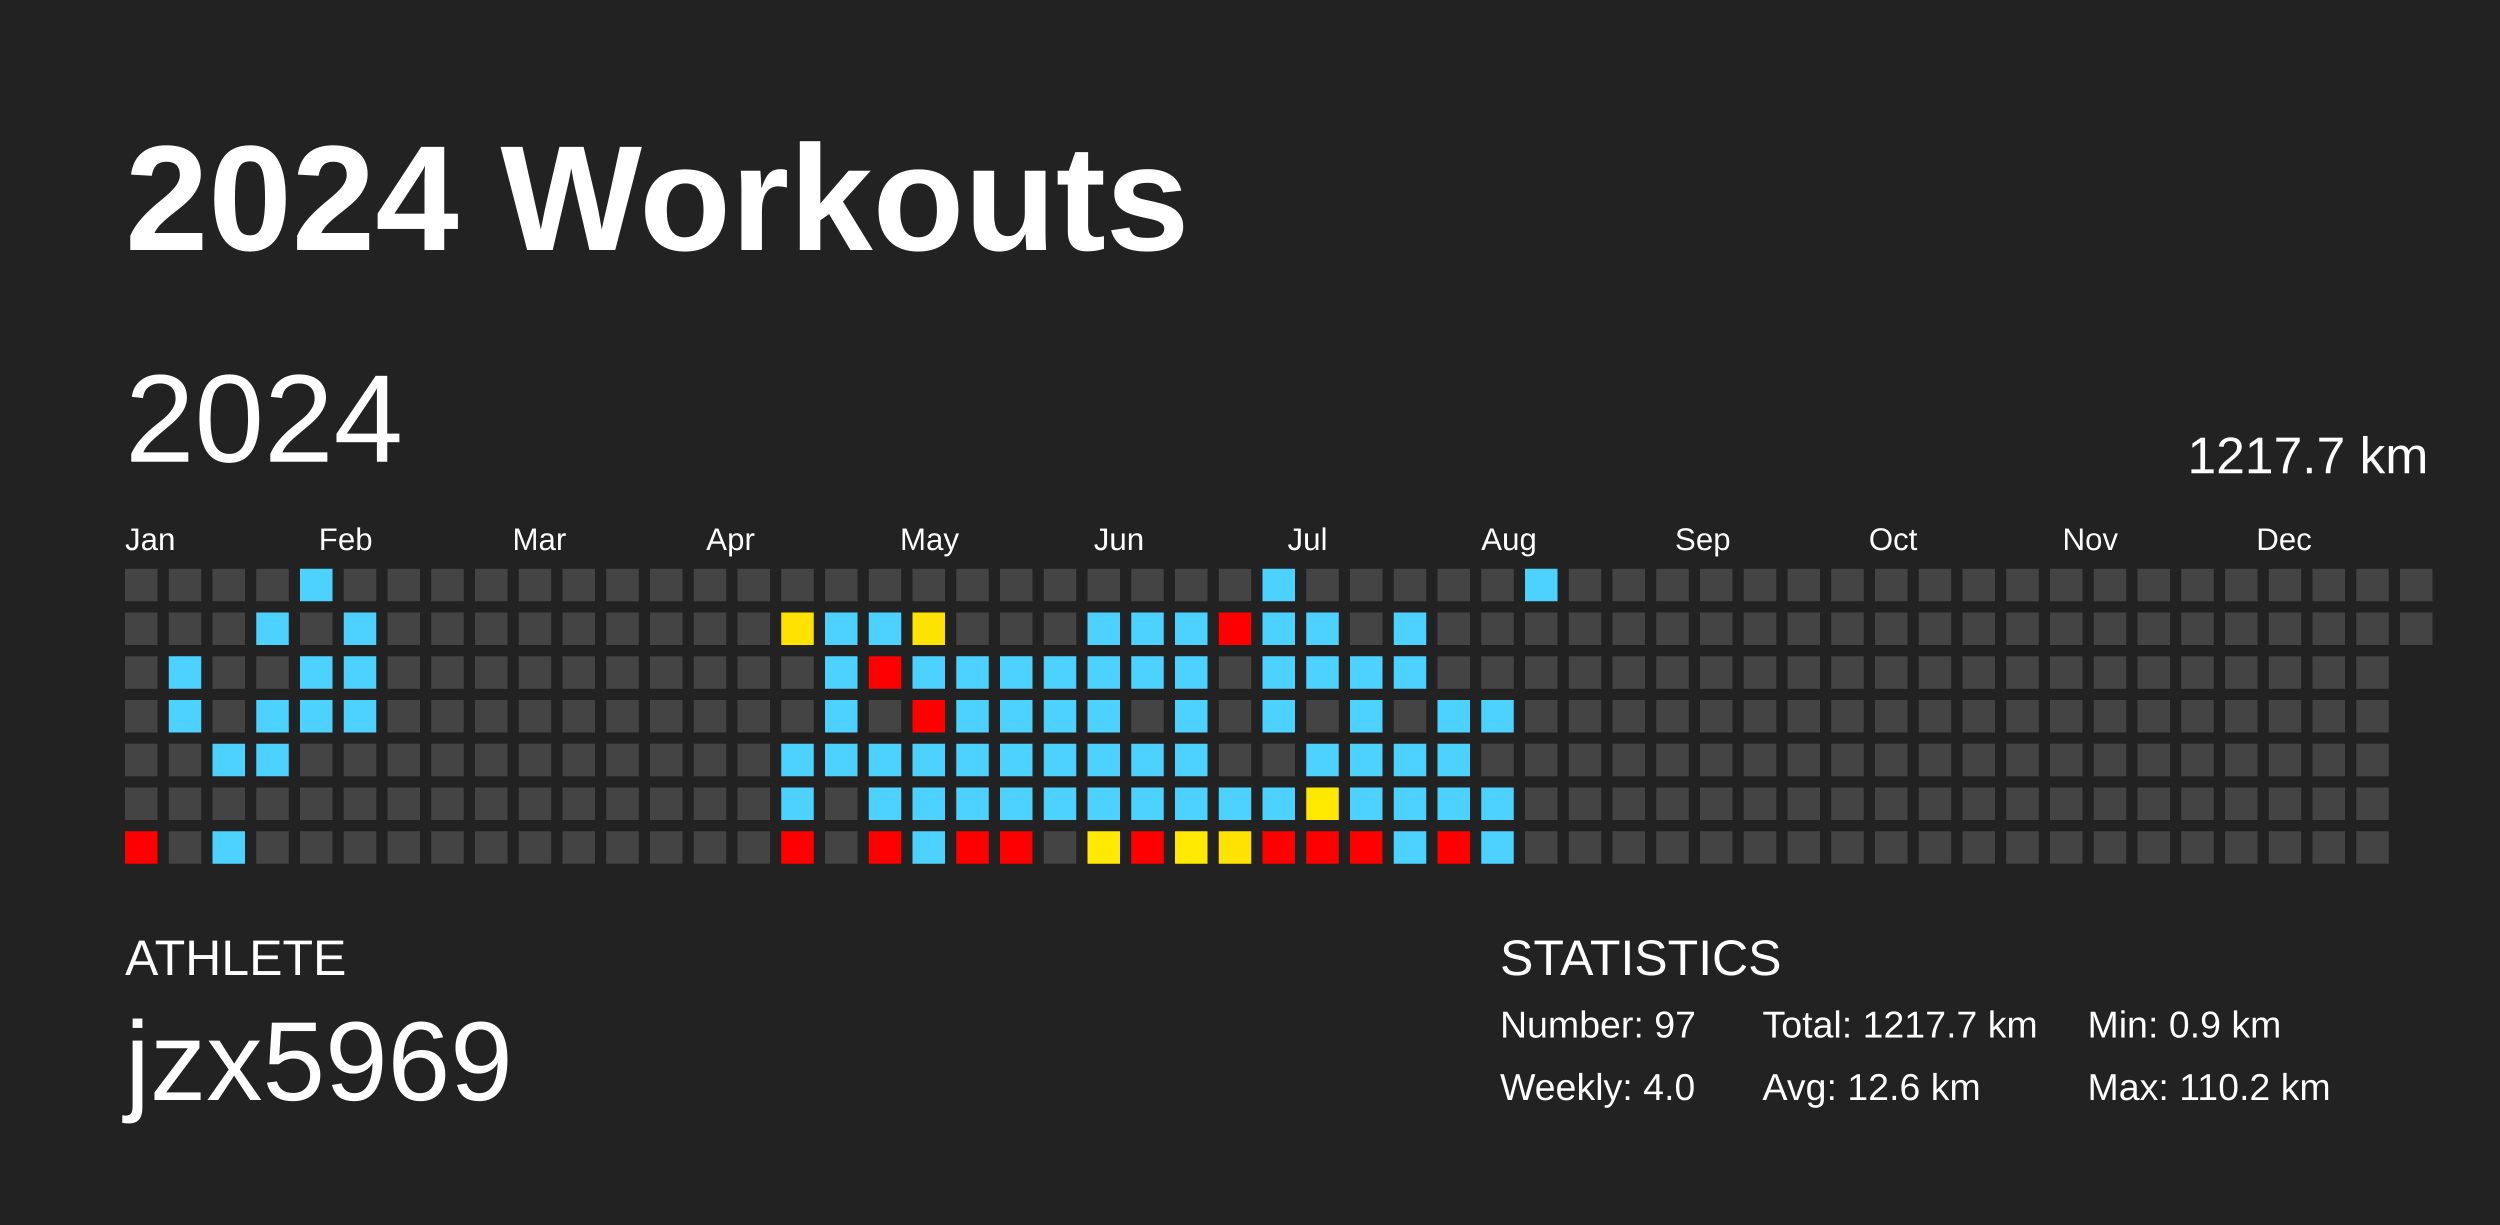
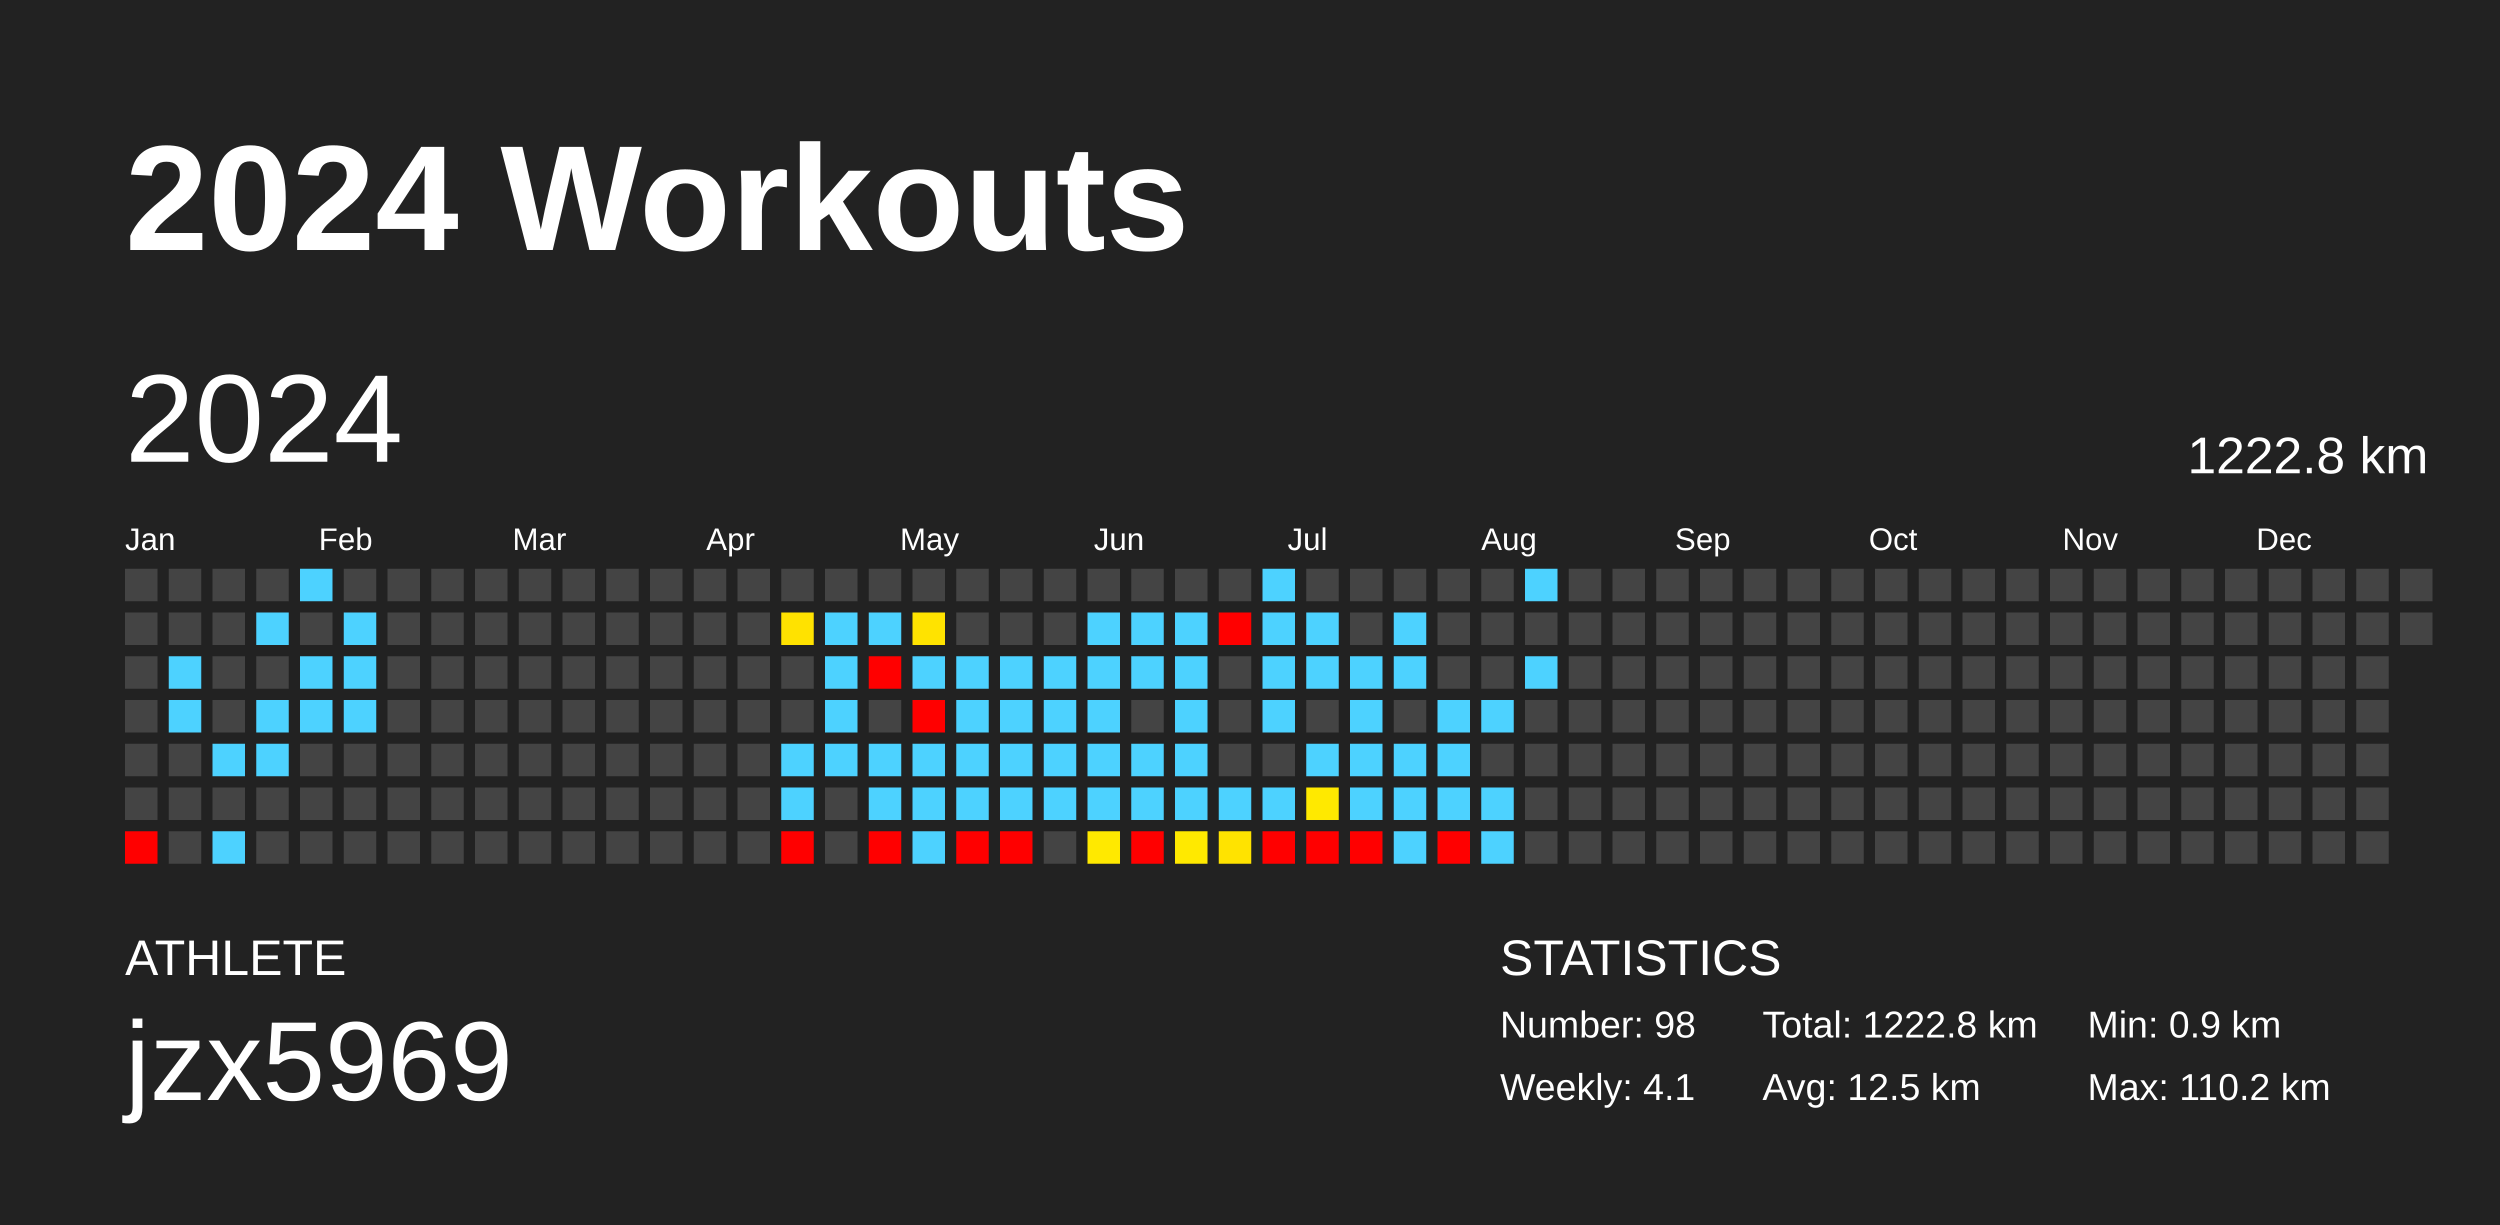
<svg xmlns="http://www.w3.org/2000/svg" baseProfile="full" height="98mm" version="1.1" viewBox="0,0,200,98" width="200mm">
  <defs />
  <rect fill="#222222" height="98" width="200" x="0" y="0" />
  <text fill="#FFFFFF" style="font-size:12px; font-family:Arial; font-weight:bold;" x="10" y="20">2024 Workouts</text>
  <text fill="#FFFFFF" style="font-size:4px; font-family:Arial" x="10" y="78">ATHLETE</text>
  <text fill="#FFFFFF" style="font-size:9px; font-family:Arial" x="10" y="88">jzx5969</text>
  <text fill="#FFFFFF" style="font-size:4px; font-family:Arial" x="120" y="78">STATISTICS</text>
-   <text fill="#FFFFFF" style="font-size:3px; font-family:Arial" x="120" y="83">Number: 97</text>
-   <text fill="#FFFFFF" style="font-size:3px; font-family:Arial" x="120" y="88">Weekly: 4.0</text>
-   <text fill="#FFFFFF" style="font-size:3px; font-family:Arial" x="141" y="83">Total: 1217.7 km</text>
-   <text fill="#FFFFFF" style="font-size:3px; font-family:Arial" x="141" y="88">Avg: 12.6 km</text>
+   <text fill="#FFFFFF" style="font-size:3px; font-family:Arial" x="120" y="83">Number: 98</text>
+   <text fill="#FFFFFF" style="font-size:3px; font-family:Arial" x="120" y="88">Weekly: 4.1</text>
+   <text fill="#FFFFFF" style="font-size:3px; font-family:Arial" x="141" y="83">Total: 1222.8 km</text>
+   <text fill="#FFFFFF" style="font-size:3px; font-family:Arial" x="141" y="88">Avg: 12.5 km</text>
  <text fill="#FFFFFF" style="font-size:3px; font-family:Arial" x="167" y="83">Min: 0.9 km</text>
  <text fill="#FFFFFF" style="font-size:3px; font-family:Arial" x="167" y="88">Max: 110.2 km</text>
  <text dominant-baseline="hanging" fill="#FFFFFF" style="font-size:10.0px; font-family:Arial;" x="10" y="30">2024</text>
-   <text dominant-baseline="hanging" fill="#FFFFFF" style="font-size:4.125px; font-family:Arial;" x="175" y="35">1217.7 km</text>
+   <text dominant-baseline="hanging" fill="#FFFFFF" style="font-size:4.125px; font-family:Arial;" x="175" y="35">1222.8 km</text>
  <text fill="#FFFFFF" style="font-size:2.5px; font-family:Arial" x="10.0" y="44">Jan</text>
  <text fill="#FFFFFF" style="font-size:2.5px; font-family:Arial" x="25.5" y="44">Feb</text>
  <text fill="#FFFFFF" style="font-size:2.5px; font-family:Arial" x="41.0" y="44">Mar</text>
  <text fill="#FFFFFF" style="font-size:2.5px; font-family:Arial" x="56.5" y="44">Apr</text>
  <text fill="#FFFFFF" style="font-size:2.5px; font-family:Arial" x="72.0" y="44">May</text>
  <text fill="#FFFFFF" style="font-size:2.5px; font-family:Arial" x="87.5" y="44">Jun</text>
  <text fill="#FFFFFF" style="font-size:2.5px; font-family:Arial" x="103.0" y="44">Jul</text>
  <text fill="#FFFFFF" style="font-size:2.5px; font-family:Arial" x="118.5" y="44">Aug</text>
  <text fill="#FFFFFF" style="font-size:2.5px; font-family:Arial" x="134.0" y="44">Sep</text>
  <text fill="#FFFFFF" style="font-size:2.5px; font-family:Arial" x="149.5" y="44">Oct</text>
  <text fill="#FFFFFF" style="font-size:2.5px; font-family:Arial" x="165.0" y="44">Nov</text>
  <text fill="#FFFFFF" style="font-size:2.5px; font-family:Arial" x="180.5" y="44">Dec</text>
  <rect fill="#444444" height="2.6" width="2.6" x="10.0" y="45.5" />
  <rect fill="#444444" height="2.6" width="2.6" x="10.0" y="49.0" />
  <rect fill="#444444" height="2.6" width="2.6" x="10.0" y="52.5" />
  <rect fill="#444444" height="2.6" width="2.6" x="10.0" y="56.0" />
  <rect fill="#444444" height="2.6" width="2.6" x="10.0" y="59.5" />
  <rect fill="#444444" height="2.6" width="2.6" x="10.0" y="63.0" />
  <rect fill="red" height="2.6" width="2.6" x="10.0" y="66.5" />
  <rect fill="#444444" height="2.6" width="2.6" x="13.5" y="45.5" />
  <rect fill="#444444" height="2.6" width="2.6" x="13.5" y="49.0" />
  <rect fill="#4dd2ff" height="2.6" width="2.6" x="13.5" y="52.5" />
  <rect fill="#4dd2ff" height="2.6" width="2.6" x="13.5" y="56.0" />
  <rect fill="#444444" height="2.6" width="2.6" x="13.5" y="59.5" />
  <rect fill="#444444" height="2.6" width="2.6" x="13.5" y="63.0" />
  <rect fill="#444444" height="2.6" width="2.6" x="13.5" y="66.5" />
  <rect fill="#444444" height="2.6" width="2.6" x="17.0" y="45.5" />
  <rect fill="#444444" height="2.6" width="2.6" x="17.0" y="49.0" />
  <rect fill="#444444" height="2.6" width="2.6" x="17.0" y="52.5" />
  <rect fill="#444444" height="2.6" width="2.6" x="17.0" y="56.0" />
  <rect fill="#4dd2ff" height="2.6" width="2.6" x="17.0" y="59.5" />
  <rect fill="#444444" height="2.6" width="2.6" x="17.0" y="63.0" />
  <rect fill="#4dd2ff" height="2.6" width="2.6" x="17.0" y="66.5" />
  <rect fill="#444444" height="2.6" width="2.6" x="20.5" y="45.5" />
  <rect fill="#4dd2ff" height="2.6" width="2.6" x="20.5" y="49.0" />
  <rect fill="#444444" height="2.6" width="2.6" x="20.5" y="52.5" />
  <rect fill="#4dd2ff" height="2.6" width="2.6" x="20.5" y="56.0" />
  <rect fill="#4dd2ff" height="2.6" width="2.6" x="20.5" y="59.5" />
  <rect fill="#444444" height="2.6" width="2.6" x="20.5" y="63.0" />
  <rect fill="#444444" height="2.6" width="2.6" x="20.5" y="66.5" />
  <rect fill="#4dd2ff" height="2.6" width="2.6" x="24.0" y="45.5" />
  <rect fill="#444444" height="2.6" width="2.6" x="24.0" y="49.0" />
  <rect fill="#4dd2ff" height="2.6" width="2.6" x="24.0" y="52.5" />
  <rect fill="#4dd2ff" height="2.6" width="2.6" x="24.0" y="56.0" />
  <rect fill="#444444" height="2.6" width="2.6" x="24.0" y="59.5" />
  <rect fill="#444444" height="2.6" width="2.6" x="24.0" y="63.0" />
  <rect fill="#444444" height="2.6" width="2.6" x="24.0" y="66.5" />
  <rect fill="#444444" height="2.6" width="2.6" x="27.5" y="45.5" />
  <rect fill="#4dd2ff" height="2.6" width="2.6" x="27.5" y="49.0" />
  <rect fill="#4dd2ff" height="2.6" width="2.6" x="27.5" y="52.5" />
  <rect fill="#4dd2ff" height="2.6" width="2.6" x="27.5" y="56.0" />
  <rect fill="#444444" height="2.6" width="2.6" x="27.5" y="59.5" />
  <rect fill="#444444" height="2.6" width="2.6" x="27.5" y="63.0" />
  <rect fill="#444444" height="2.6" width="2.6" x="27.5" y="66.5" />
  <rect fill="#444444" height="2.6" width="2.6" x="31.0" y="45.5" />
  <rect fill="#444444" height="2.6" width="2.6" x="31.0" y="49.0" />
  <rect fill="#444444" height="2.6" width="2.6" x="31.0" y="52.5" />
  <rect fill="#444444" height="2.6" width="2.6" x="31.0" y="56.0" />
  <rect fill="#444444" height="2.6" width="2.6" x="31.0" y="59.5" />
  <rect fill="#444444" height="2.6" width="2.6" x="31.0" y="63.0" />
  <rect fill="#444444" height="2.6" width="2.6" x="31.0" y="66.5" />
  <rect fill="#444444" height="2.6" width="2.6" x="34.5" y="45.5" />
  <rect fill="#444444" height="2.6" width="2.6" x="34.5" y="49.0" />
  <rect fill="#444444" height="2.6" width="2.6" x="34.5" y="52.5" />
  <rect fill="#444444" height="2.6" width="2.6" x="34.5" y="56.0" />
  <rect fill="#444444" height="2.6" width="2.6" x="34.5" y="59.5" />
  <rect fill="#444444" height="2.6" width="2.6" x="34.5" y="63.0" />
  <rect fill="#444444" height="2.6" width="2.6" x="34.5" y="66.5" />
  <rect fill="#444444" height="2.6" width="2.6" x="38.0" y="45.5" />
  <rect fill="#444444" height="2.6" width="2.6" x="38.0" y="49.0" />
  <rect fill="#444444" height="2.6" width="2.6" x="38.0" y="52.5" />
  <rect fill="#444444" height="2.6" width="2.6" x="38.0" y="56.0" />
  <rect fill="#444444" height="2.6" width="2.6" x="38.0" y="59.5" />
  <rect fill="#444444" height="2.6" width="2.6" x="38.0" y="63.0" />
  <rect fill="#444444" height="2.6" width="2.6" x="38.0" y="66.5" />
  <rect fill="#444444" height="2.6" width="2.6" x="41.5" y="45.5" />
  <rect fill="#444444" height="2.6" width="2.6" x="41.5" y="49.0" />
  <rect fill="#444444" height="2.6" width="2.6" x="41.5" y="52.5" />
  <rect fill="#444444" height="2.6" width="2.6" x="41.5" y="56.0" />
  <rect fill="#444444" height="2.6" width="2.6" x="41.5" y="59.5" />
  <rect fill="#444444" height="2.6" width="2.6" x="41.5" y="63.0" />
  <rect fill="#444444" height="2.6" width="2.6" x="41.5" y="66.5" />
  <rect fill="#444444" height="2.6" width="2.6" x="45.0" y="45.5" />
  <rect fill="#444444" height="2.6" width="2.6" x="45.0" y="49.0" />
  <rect fill="#444444" height="2.6" width="2.6" x="45.0" y="52.5" />
  <rect fill="#444444" height="2.6" width="2.6" x="45.0" y="56.0" />
  <rect fill="#444444" height="2.6" width="2.6" x="45.0" y="59.5" />
  <rect fill="#444444" height="2.6" width="2.6" x="45.0" y="63.0" />
  <rect fill="#444444" height="2.6" width="2.6" x="45.0" y="66.5" />
  <rect fill="#444444" height="2.6" width="2.6" x="48.5" y="45.5" />
  <rect fill="#444444" height="2.6" width="2.6" x="48.5" y="49.0" />
  <rect fill="#444444" height="2.6" width="2.6" x="48.5" y="52.5" />
  <rect fill="#444444" height="2.6" width="2.6" x="48.5" y="56.0" />
  <rect fill="#444444" height="2.6" width="2.6" x="48.5" y="59.5" />
  <rect fill="#444444" height="2.6" width="2.6" x="48.5" y="63.0" />
  <rect fill="#444444" height="2.6" width="2.6" x="48.5" y="66.5" />
  <rect fill="#444444" height="2.6" width="2.6" x="52.0" y="45.5" />
  <rect fill="#444444" height="2.6" width="2.6" x="52.0" y="49.0" />
  <rect fill="#444444" height="2.6" width="2.6" x="52.0" y="52.5" />
  <rect fill="#444444" height="2.6" width="2.6" x="52.0" y="56.0" />
  <rect fill="#444444" height="2.6" width="2.6" x="52.0" y="59.5" />
  <rect fill="#444444" height="2.6" width="2.6" x="52.0" y="63.0" />
  <rect fill="#444444" height="2.6" width="2.6" x="52.0" y="66.5" />
  <rect fill="#444444" height="2.6" width="2.6" x="55.5" y="45.5" />
  <rect fill="#444444" height="2.6" width="2.6" x="55.5" y="49.0" />
  <rect fill="#444444" height="2.6" width="2.6" x="55.5" y="52.5" />
  <rect fill="#444444" height="2.6" width="2.6" x="55.5" y="56.0" />
  <rect fill="#444444" height="2.6" width="2.6" x="55.5" y="59.5" />
  <rect fill="#444444" height="2.6" width="2.6" x="55.5" y="63.0" />
  <rect fill="#444444" height="2.6" width="2.6" x="55.5" y="66.5" />
  <rect fill="#444444" height="2.6" width="2.6" x="59.0" y="45.5" />
  <rect fill="#444444" height="2.6" width="2.6" x="59.0" y="49.0" />
  <rect fill="#444444" height="2.6" width="2.6" x="59.0" y="52.5" />
  <rect fill="#444444" height="2.6" width="2.6" x="59.0" y="56.0" />
  <rect fill="#444444" height="2.6" width="2.6" x="59.0" y="59.5" />
  <rect fill="#444444" height="2.6" width="2.6" x="59.0" y="63.0" />
  <rect fill="#444444" height="2.6" width="2.6" x="59.0" y="66.5" />
  <rect fill="#444444" height="2.6" width="2.6" x="62.5" y="45.5" />
  <rect fill="#ffe200" height="2.6" width="2.6" x="62.5" y="49.0" />
  <rect fill="#444444" height="2.6" width="2.6" x="62.5" y="52.5" />
  <rect fill="#444444" height="2.6" width="2.6" x="62.5" y="56.0" />
  <rect fill="#4dd2ff" height="2.6" width="2.6" x="62.5" y="59.5" />
  <rect fill="#4dd2ff" height="2.6" width="2.6" x="62.5" y="63.0" />
  <rect fill="red" height="2.6" width="2.6" x="62.5" y="66.5" />
  <rect fill="#444444" height="2.6" width="2.6" x="66.0" y="45.5" />
  <rect fill="#4dd2ff" height="2.6" width="2.6" x="66.0" y="49.0" />
  <rect fill="#4dd2ff" height="2.6" width="2.6" x="66.0" y="52.5" />
  <rect fill="#4dd2ff" height="2.6" width="2.6" x="66.0" y="56.0" />
  <rect fill="#4dd2ff" height="2.6" width="2.6" x="66.0" y="59.5" />
  <rect fill="#444444" height="2.6" width="2.6" x="66.0" y="63.0" />
  <rect fill="#444444" height="2.6" width="2.6" x="66.0" y="66.5" />
  <rect fill="#444444" height="2.6" width="2.6" x="69.5" y="45.5" />
  <rect fill="#4dd2ff" height="2.6" width="2.6" x="69.5" y="49.0" />
  <rect fill="red" height="2.6" width="2.6" x="69.5" y="52.5" />
  <rect fill="#444444" height="2.6" width="2.6" x="69.5" y="56.0" />
  <rect fill="#4dd2ff" height="2.6" width="2.6" x="69.5" y="59.5" />
  <rect fill="#4dd2ff" height="2.6" width="2.6" x="69.5" y="63.0" />
  <rect fill="red" height="2.6" width="2.6" x="69.5" y="66.5" />
  <rect fill="#444444" height="2.6" width="2.6" x="73.0" y="45.5" />
  <rect fill="#ffe300" height="2.6" width="2.6" x="73.0" y="49.0" />
  <rect fill="#4dd2ff" height="2.6" width="2.6" x="73.0" y="52.5" />
  <rect fill="red" height="2.6" width="2.6" x="73.0" y="56.0" />
  <rect fill="#4dd2ff" height="2.6" width="2.6" x="73.0" y="59.5" />
  <rect fill="#4dd2ff" height="2.6" width="2.6" x="73.0" y="63.0" />
  <rect fill="#4dd2ff" height="2.6" width="2.6" x="73.0" y="66.5" />
  <rect fill="#444444" height="2.6" width="2.6" x="76.5" y="45.5" />
  <rect fill="#444444" height="2.6" width="2.6" x="76.5" y="49.0" />
  <rect fill="#4dd2ff" height="2.6" width="2.6" x="76.5" y="52.5" />
  <rect fill="#4dd2ff" height="2.6" width="2.6" x="76.5" y="56.0" />
  <rect fill="#4dd2ff" height="2.6" width="2.6" x="76.5" y="59.5" />
  <rect fill="#4dd2ff" height="2.6" width="2.6" x="76.5" y="63.0" />
  <rect fill="red" height="2.6" width="2.6" x="76.5" y="66.5" />
  <rect fill="#444444" height="2.6" width="2.6" x="80.0" y="45.5" />
  <rect fill="#444444" height="2.6" width="2.6" x="80.0" y="49.0" />
  <rect fill="#4dd2ff" height="2.6" width="2.6" x="80.0" y="52.5" />
  <rect fill="#4dd2ff" height="2.6" width="2.6" x="80.0" y="56.0" />
  <rect fill="#4dd2ff" height="2.6" width="2.6" x="80.0" y="59.5" />
  <rect fill="#4dd2ff" height="2.6" width="2.6" x="80.0" y="63.0" />
  <rect fill="red" height="2.6" width="2.6" x="80.0" y="66.5" />
  <rect fill="#444444" height="2.6" width="2.6" x="83.5" y="45.5" />
  <rect fill="#444444" height="2.6" width="2.6" x="83.5" y="49.0" />
  <rect fill="#4dd2ff" height="2.6" width="2.6" x="83.5" y="52.5" />
  <rect fill="#4dd2ff" height="2.6" width="2.6" x="83.5" y="56.0" />
  <rect fill="#4dd2ff" height="2.6" width="2.6" x="83.5" y="59.5" />
  <rect fill="#4dd2ff" height="2.6" width="2.6" x="83.5" y="63.0" />
  <rect fill="#444444" height="2.6" width="2.6" x="83.5" y="66.5" />
  <rect fill="#444444" height="2.6" width="2.6" x="87.0" y="45.5" />
  <rect fill="#4dd2ff" height="2.6" width="2.6" x="87.0" y="49.0" />
  <rect fill="#4dd2ff" height="2.6" width="2.6" x="87.0" y="52.5" />
  <rect fill="#4dd2ff" height="2.6" width="2.6" x="87.0" y="56.0" />
  <rect fill="#4dd2ff" height="2.6" width="2.6" x="87.0" y="59.5" />
  <rect fill="#4dd2ff" height="2.6" width="2.6" x="87.0" y="63.0" />
  <rect fill="#ffe900" height="2.6" width="2.6" x="87.0" y="66.5" />
  <rect fill="#444444" height="2.6" width="2.6" x="90.5" y="45.5" />
  <rect fill="#4dd2ff" height="2.6" width="2.6" x="90.5" y="49.0" />
  <rect fill="#4dd2ff" height="2.6" width="2.6" x="90.5" y="52.5" />
  <rect fill="#444444" height="2.6" width="2.6" x="90.5" y="56.0" />
  <rect fill="#4dd2ff" height="2.6" width="2.6" x="90.5" y="59.5" />
  <rect fill="#4dd2ff" height="2.6" width="2.6" x="90.5" y="63.0" />
  <rect fill="red" height="2.6" width="2.6" x="90.5" y="66.5" />
  <rect fill="#444444" height="2.6" width="2.6" x="94.0" y="45.5" />
  <rect fill="#4dd2ff" height="2.6" width="2.6" x="94.0" y="49.0" />
  <rect fill="#4dd2ff" height="2.6" width="2.6" x="94.0" y="52.5" />
  <rect fill="#4dd2ff" height="2.6" width="2.6" x="94.0" y="56.0" />
  <rect fill="#4dd2ff" height="2.6" width="2.6" x="94.0" y="59.5" />
  <rect fill="#4dd2ff" height="2.6" width="2.6" x="94.0" y="63.0" />
  <rect fill="#ffe900" height="2.6" width="2.6" x="94.0" y="66.5" />
  <rect fill="#444444" height="2.6" width="2.6" x="97.5" y="45.5" />
  <rect fill="red" height="2.6" width="2.6" x="97.5" y="49.0" />
  <rect fill="#444444" height="2.6" width="2.6" x="97.5" y="52.5" />
  <rect fill="#444444" height="2.6" width="2.6" x="97.5" y="56.0" />
  <rect fill="#444444" height="2.6" width="2.6" x="97.5" y="59.5" />
  <rect fill="#4dd2ff" height="2.6" width="2.6" x="97.5" y="63.0" />
  <rect fill="#ffe300" height="2.6" width="2.6" x="97.5" y="66.5" />
  <rect fill="#4dd2ff" height="2.6" width="2.6" x="101.0" y="45.5" />
  <rect fill="#4dd2ff" height="2.6" width="2.6" x="101.0" y="49.0" />
  <rect fill="#4dd2ff" height="2.6" width="2.6" x="101.0" y="52.5" />
  <rect fill="#4dd2ff" height="2.6" width="2.6" x="101.0" y="56.0" />
  <rect fill="#444444" height="2.6" width="2.6" x="101.0" y="59.5" />
  <rect fill="#4dd2ff" height="2.6" width="2.6" x="101.0" y="63.0" />
  <rect fill="red" height="2.6" width="2.6" x="101.0" y="66.5" />
  <rect fill="#444444" height="2.6" width="2.6" x="104.5" y="45.5" />
  <rect fill="#4dd2ff" height="2.6" width="2.6" x="104.5" y="49.0" />
  <rect fill="#4dd2ff" height="2.6" width="2.6" x="104.5" y="52.5" />
  <rect fill="#444444" height="2.6" width="2.6" x="104.5" y="56.0" />
  <rect fill="#4dd2ff" height="2.6" width="2.6" x="104.5" y="59.5" />
  <rect fill="#ffe900" height="2.6" width="2.6" x="104.5" y="63.0" />
  <rect fill="red" height="2.6" width="2.6" x="104.5" y="66.5" />
  <rect fill="#444444" height="2.6" width="2.6" x="108.0" y="45.5" />
  <rect fill="#444444" height="2.6" width="2.6" x="108.0" y="49.0" />
  <rect fill="#4dd2ff" height="2.6" width="2.6" x="108.0" y="52.5" />
  <rect fill="#4dd2ff" height="2.6" width="2.6" x="108.0" y="56.0" />
  <rect fill="#4dd2ff" height="2.6" width="2.6" x="108.0" y="59.5" />
  <rect fill="#4dd2ff" height="2.6" width="2.6" x="108.0" y="63.0" />
  <rect fill="red" height="2.6" width="2.6" x="108.0" y="66.5" />
  <rect fill="#444444" height="2.6" width="2.6" x="111.5" y="45.5" />
  <rect fill="#4dd2ff" height="2.6" width="2.6" x="111.5" y="49.0" />
  <rect fill="#4dd2ff" height="2.6" width="2.6" x="111.5" y="52.5" />
  <rect fill="#444444" height="2.6" width="2.6" x="111.5" y="56.0" />
  <rect fill="#4dd2ff" height="2.6" width="2.6" x="111.5" y="59.5" />
  <rect fill="#4dd2ff" height="2.6" width="2.6" x="111.5" y="63.0" />
  <rect fill="#4dd2ff" height="2.6" width="2.6" x="111.5" y="66.5" />
  <rect fill="#444444" height="2.6" width="2.6" x="115.0" y="45.5" />
  <rect fill="#444444" height="2.6" width="2.6" x="115.0" y="49.0" />
  <rect fill="#444444" height="2.6" width="2.6" x="115.0" y="52.5" />
  <rect fill="#4dd2ff" height="2.6" width="2.6" x="115.0" y="56.0" />
  <rect fill="#4dd2ff" height="2.6" width="2.6" x="115.0" y="59.5" />
  <rect fill="#4dd2ff" height="2.6" width="2.6" x="115.0" y="63.0" />
  <rect fill="red" height="2.6" width="2.6" x="115.0" y="66.5" />
  <rect fill="#444444" height="2.6" width="2.6" x="118.5" y="45.5" />
  <rect fill="#444444" height="2.6" width="2.6" x="118.5" y="49.0" />
  <rect fill="#444444" height="2.6" width="2.6" x="118.5" y="52.5" />
  <rect fill="#4dd2ff" height="2.6" width="2.6" x="118.5" y="56.0" />
  <rect fill="#444444" height="2.6" width="2.6" x="118.5" y="59.5" />
  <rect fill="#4dd2ff" height="2.6" width="2.6" x="118.5" y="63.0" />
  <rect fill="#4dd2ff" height="2.6" width="2.6" x="118.5" y="66.5" />
  <rect fill="#4dd2ff" height="2.6" width="2.6" x="122.0" y="45.5" />
  <rect fill="#444444" height="2.6" width="2.6" x="122.0" y="49.0" />
-   <rect fill="#444444" height="2.6" width="2.6" x="122.0" y="52.5" />
+   <rect fill="#4dd2ff" height="2.6" width="2.6" x="122.0" y="52.5" />
  <rect fill="#444444" height="2.6" width="2.6" x="122.0" y="56.0" />
  <rect fill="#444444" height="2.6" width="2.6" x="122.0" y="59.5" />
  <rect fill="#444444" height="2.6" width="2.6" x="122.0" y="63.0" />
  <rect fill="#444444" height="2.6" width="2.6" x="122.0" y="66.5" />
  <rect fill="#444444" height="2.6" width="2.6" x="125.5" y="45.5" />
  <rect fill="#444444" height="2.6" width="2.6" x="125.5" y="49.0" />
  <rect fill="#444444" height="2.6" width="2.6" x="125.5" y="52.5" />
  <rect fill="#444444" height="2.6" width="2.6" x="125.5" y="56.0" />
  <rect fill="#444444" height="2.6" width="2.6" x="125.5" y="59.5" />
  <rect fill="#444444" height="2.6" width="2.6" x="125.5" y="63.0" />
  <rect fill="#444444" height="2.6" width="2.6" x="125.5" y="66.5" />
  <rect fill="#444444" height="2.6" width="2.6" x="129.0" y="45.5" />
  <rect fill="#444444" height="2.6" width="2.6" x="129.0" y="49.0" />
  <rect fill="#444444" height="2.6" width="2.6" x="129.0" y="52.5" />
  <rect fill="#444444" height="2.6" width="2.6" x="129.0" y="56.0" />
  <rect fill="#444444" height="2.6" width="2.6" x="129.0" y="59.5" />
  <rect fill="#444444" height="2.6" width="2.6" x="129.0" y="63.0" />
  <rect fill="#444444" height="2.6" width="2.6" x="129.0" y="66.5" />
  <rect fill="#444444" height="2.6" width="2.6" x="132.5" y="45.5" />
  <rect fill="#444444" height="2.6" width="2.6" x="132.5" y="49.0" />
  <rect fill="#444444" height="2.6" width="2.6" x="132.5" y="52.5" />
  <rect fill="#444444" height="2.6" width="2.6" x="132.5" y="56.0" />
  <rect fill="#444444" height="2.6" width="2.6" x="132.5" y="59.5" />
  <rect fill="#444444" height="2.6" width="2.6" x="132.5" y="63.0" />
  <rect fill="#444444" height="2.6" width="2.6" x="132.5" y="66.5" />
  <rect fill="#444444" height="2.6" width="2.6" x="136.0" y="45.5" />
  <rect fill="#444444" height="2.6" width="2.6" x="136.0" y="49.0" />
  <rect fill="#444444" height="2.6" width="2.6" x="136.0" y="52.5" />
  <rect fill="#444444" height="2.6" width="2.6" x="136.0" y="56.0" />
  <rect fill="#444444" height="2.6" width="2.6" x="136.0" y="59.5" />
  <rect fill="#444444" height="2.6" width="2.6" x="136.0" y="63.0" />
  <rect fill="#444444" height="2.6" width="2.6" x="136.0" y="66.5" />
  <rect fill="#444444" height="2.6" width="2.6" x="139.5" y="45.5" />
  <rect fill="#444444" height="2.6" width="2.6" x="139.5" y="49.0" />
  <rect fill="#444444" height="2.6" width="2.6" x="139.5" y="52.5" />
  <rect fill="#444444" height="2.6" width="2.6" x="139.5" y="56.0" />
  <rect fill="#444444" height="2.6" width="2.6" x="139.5" y="59.5" />
  <rect fill="#444444" height="2.6" width="2.6" x="139.5" y="63.0" />
  <rect fill="#444444" height="2.6" width="2.6" x="139.5" y="66.5" />
  <rect fill="#444444" height="2.6" width="2.6" x="143.0" y="45.5" />
  <rect fill="#444444" height="2.6" width="2.6" x="143.0" y="49.0" />
  <rect fill="#444444" height="2.6" width="2.6" x="143.0" y="52.5" />
  <rect fill="#444444" height="2.6" width="2.6" x="143.0" y="56.0" />
  <rect fill="#444444" height="2.6" width="2.6" x="143.0" y="59.5" />
  <rect fill="#444444" height="2.6" width="2.6" x="143.0" y="63.0" />
  <rect fill="#444444" height="2.6" width="2.6" x="143.0" y="66.5" />
  <rect fill="#444444" height="2.6" width="2.6" x="146.5" y="45.5" />
  <rect fill="#444444" height="2.6" width="2.6" x="146.5" y="49.0" />
  <rect fill="#444444" height="2.6" width="2.6" x="146.5" y="52.5" />
  <rect fill="#444444" height="2.6" width="2.6" x="146.5" y="56.0" />
  <rect fill="#444444" height="2.6" width="2.6" x="146.5" y="59.5" />
  <rect fill="#444444" height="2.6" width="2.6" x="146.5" y="63.0" />
  <rect fill="#444444" height="2.6" width="2.6" x="146.5" y="66.5" />
  <rect fill="#444444" height="2.6" width="2.6" x="150.0" y="45.5" />
  <rect fill="#444444" height="2.6" width="2.6" x="150.0" y="49.0" />
  <rect fill="#444444" height="2.6" width="2.6" x="150.0" y="52.5" />
  <rect fill="#444444" height="2.6" width="2.6" x="150.0" y="56.0" />
  <rect fill="#444444" height="2.6" width="2.6" x="150.0" y="59.5" />
  <rect fill="#444444" height="2.6" width="2.6" x="150.0" y="63.0" />
  <rect fill="#444444" height="2.6" width="2.6" x="150.0" y="66.5" />
  <rect fill="#444444" height="2.6" width="2.6" x="153.5" y="45.5" />
  <rect fill="#444444" height="2.6" width="2.6" x="153.5" y="49.0" />
  <rect fill="#444444" height="2.6" width="2.6" x="153.5" y="52.5" />
  <rect fill="#444444" height="2.6" width="2.6" x="153.5" y="56.0" />
  <rect fill="#444444" height="2.6" width="2.6" x="153.5" y="59.5" />
  <rect fill="#444444" height="2.6" width="2.6" x="153.5" y="63.0" />
  <rect fill="#444444" height="2.6" width="2.6" x="153.5" y="66.5" />
  <rect fill="#444444" height="2.6" width="2.6" x="157.0" y="45.5" />
  <rect fill="#444444" height="2.6" width="2.6" x="157.0" y="49.0" />
  <rect fill="#444444" height="2.6" width="2.6" x="157.0" y="52.5" />
  <rect fill="#444444" height="2.6" width="2.6" x="157.0" y="56.0" />
  <rect fill="#444444" height="2.6" width="2.6" x="157.0" y="59.5" />
  <rect fill="#444444" height="2.6" width="2.6" x="157.0" y="63.0" />
  <rect fill="#444444" height="2.6" width="2.6" x="157.0" y="66.5" />
  <rect fill="#444444" height="2.6" width="2.6" x="160.5" y="45.5" />
  <rect fill="#444444" height="2.6" width="2.6" x="160.5" y="49.0" />
  <rect fill="#444444" height="2.6" width="2.6" x="160.5" y="52.5" />
  <rect fill="#444444" height="2.6" width="2.6" x="160.5" y="56.0" />
  <rect fill="#444444" height="2.6" width="2.6" x="160.5" y="59.5" />
  <rect fill="#444444" height="2.6" width="2.6" x="160.5" y="63.0" />
  <rect fill="#444444" height="2.6" width="2.6" x="160.5" y="66.5" />
  <rect fill="#444444" height="2.6" width="2.6" x="164.0" y="45.5" />
  <rect fill="#444444" height="2.6" width="2.6" x="164.0" y="49.0" />
  <rect fill="#444444" height="2.6" width="2.6" x="164.0" y="52.5" />
  <rect fill="#444444" height="2.6" width="2.6" x="164.0" y="56.0" />
  <rect fill="#444444" height="2.6" width="2.6" x="164.0" y="59.5" />
  <rect fill="#444444" height="2.6" width="2.6" x="164.0" y="63.0" />
  <rect fill="#444444" height="2.6" width="2.6" x="164.0" y="66.5" />
  <rect fill="#444444" height="2.6" width="2.6" x="167.5" y="45.5" />
  <rect fill="#444444" height="2.6" width="2.6" x="167.5" y="49.0" />
  <rect fill="#444444" height="2.6" width="2.6" x="167.5" y="52.5" />
  <rect fill="#444444" height="2.6" width="2.6" x="167.5" y="56.0" />
  <rect fill="#444444" height="2.6" width="2.6" x="167.5" y="59.5" />
  <rect fill="#444444" height="2.6" width="2.6" x="167.5" y="63.0" />
  <rect fill="#444444" height="2.6" width="2.6" x="167.5" y="66.5" />
  <rect fill="#444444" height="2.6" width="2.6" x="171.0" y="45.5" />
  <rect fill="#444444" height="2.6" width="2.6" x="171.0" y="49.0" />
  <rect fill="#444444" height="2.6" width="2.6" x="171.0" y="52.5" />
  <rect fill="#444444" height="2.6" width="2.6" x="171.0" y="56.0" />
  <rect fill="#444444" height="2.6" width="2.6" x="171.0" y="59.5" />
  <rect fill="#444444" height="2.6" width="2.6" x="171.0" y="63.0" />
  <rect fill="#444444" height="2.6" width="2.6" x="171.0" y="66.5" />
  <rect fill="#444444" height="2.6" width="2.6" x="174.5" y="45.5" />
  <rect fill="#444444" height="2.6" width="2.6" x="174.5" y="49.0" />
  <rect fill="#444444" height="2.6" width="2.6" x="174.5" y="52.5" />
  <rect fill="#444444" height="2.6" width="2.6" x="174.5" y="56.0" />
  <rect fill="#444444" height="2.6" width="2.6" x="174.5" y="59.5" />
  <rect fill="#444444" height="2.6" width="2.6" x="174.5" y="63.0" />
  <rect fill="#444444" height="2.6" width="2.6" x="174.5" y="66.5" />
  <rect fill="#444444" height="2.6" width="2.6" x="178.0" y="45.5" />
  <rect fill="#444444" height="2.6" width="2.6" x="178.0" y="49.0" />
  <rect fill="#444444" height="2.6" width="2.6" x="178.0" y="52.5" />
  <rect fill="#444444" height="2.6" width="2.6" x="178.0" y="56.0" />
  <rect fill="#444444" height="2.6" width="2.6" x="178.0" y="59.5" />
  <rect fill="#444444" height="2.6" width="2.6" x="178.0" y="63.0" />
  <rect fill="#444444" height="2.6" width="2.6" x="178.0" y="66.5" />
  <rect fill="#444444" height="2.6" width="2.6" x="181.5" y="45.5" />
  <rect fill="#444444" height="2.6" width="2.6" x="181.5" y="49.0" />
  <rect fill="#444444" height="2.6" width="2.6" x="181.5" y="52.5" />
  <rect fill="#444444" height="2.6" width="2.6" x="181.5" y="56.0" />
  <rect fill="#444444" height="2.6" width="2.6" x="181.5" y="59.5" />
  <rect fill="#444444" height="2.6" width="2.6" x="181.5" y="63.0" />
  <rect fill="#444444" height="2.6" width="2.6" x="181.5" y="66.5" />
  <rect fill="#444444" height="2.6" width="2.6" x="185.0" y="45.5" />
  <rect fill="#444444" height="2.6" width="2.6" x="185.0" y="49.0" />
  <rect fill="#444444" height="2.6" width="2.6" x="185.0" y="52.5" />
  <rect fill="#444444" height="2.6" width="2.6" x="185.0" y="56.0" />
  <rect fill="#444444" height="2.6" width="2.6" x="185.0" y="59.5" />
  <rect fill="#444444" height="2.6" width="2.6" x="185.0" y="63.0" />
  <rect fill="#444444" height="2.6" width="2.6" x="185.0" y="66.5" />
  <rect fill="#444444" height="2.6" width="2.6" x="188.5" y="45.5" />
  <rect fill="#444444" height="2.6" width="2.6" x="188.5" y="49.0" />
  <rect fill="#444444" height="2.6" width="2.6" x="188.5" y="52.5" />
  <rect fill="#444444" height="2.6" width="2.6" x="188.5" y="56.0" />
  <rect fill="#444444" height="2.6" width="2.6" x="188.5" y="59.5" />
  <rect fill="#444444" height="2.6" width="2.6" x="188.5" y="63.0" />
  <rect fill="#444444" height="2.6" width="2.6" x="188.5" y="66.5" />
  <rect fill="#444444" height="2.6" width="2.6" x="192.0" y="45.5" />
  <rect fill="#444444" height="2.6" width="2.6" x="192.0" y="49.0" />
</svg>
